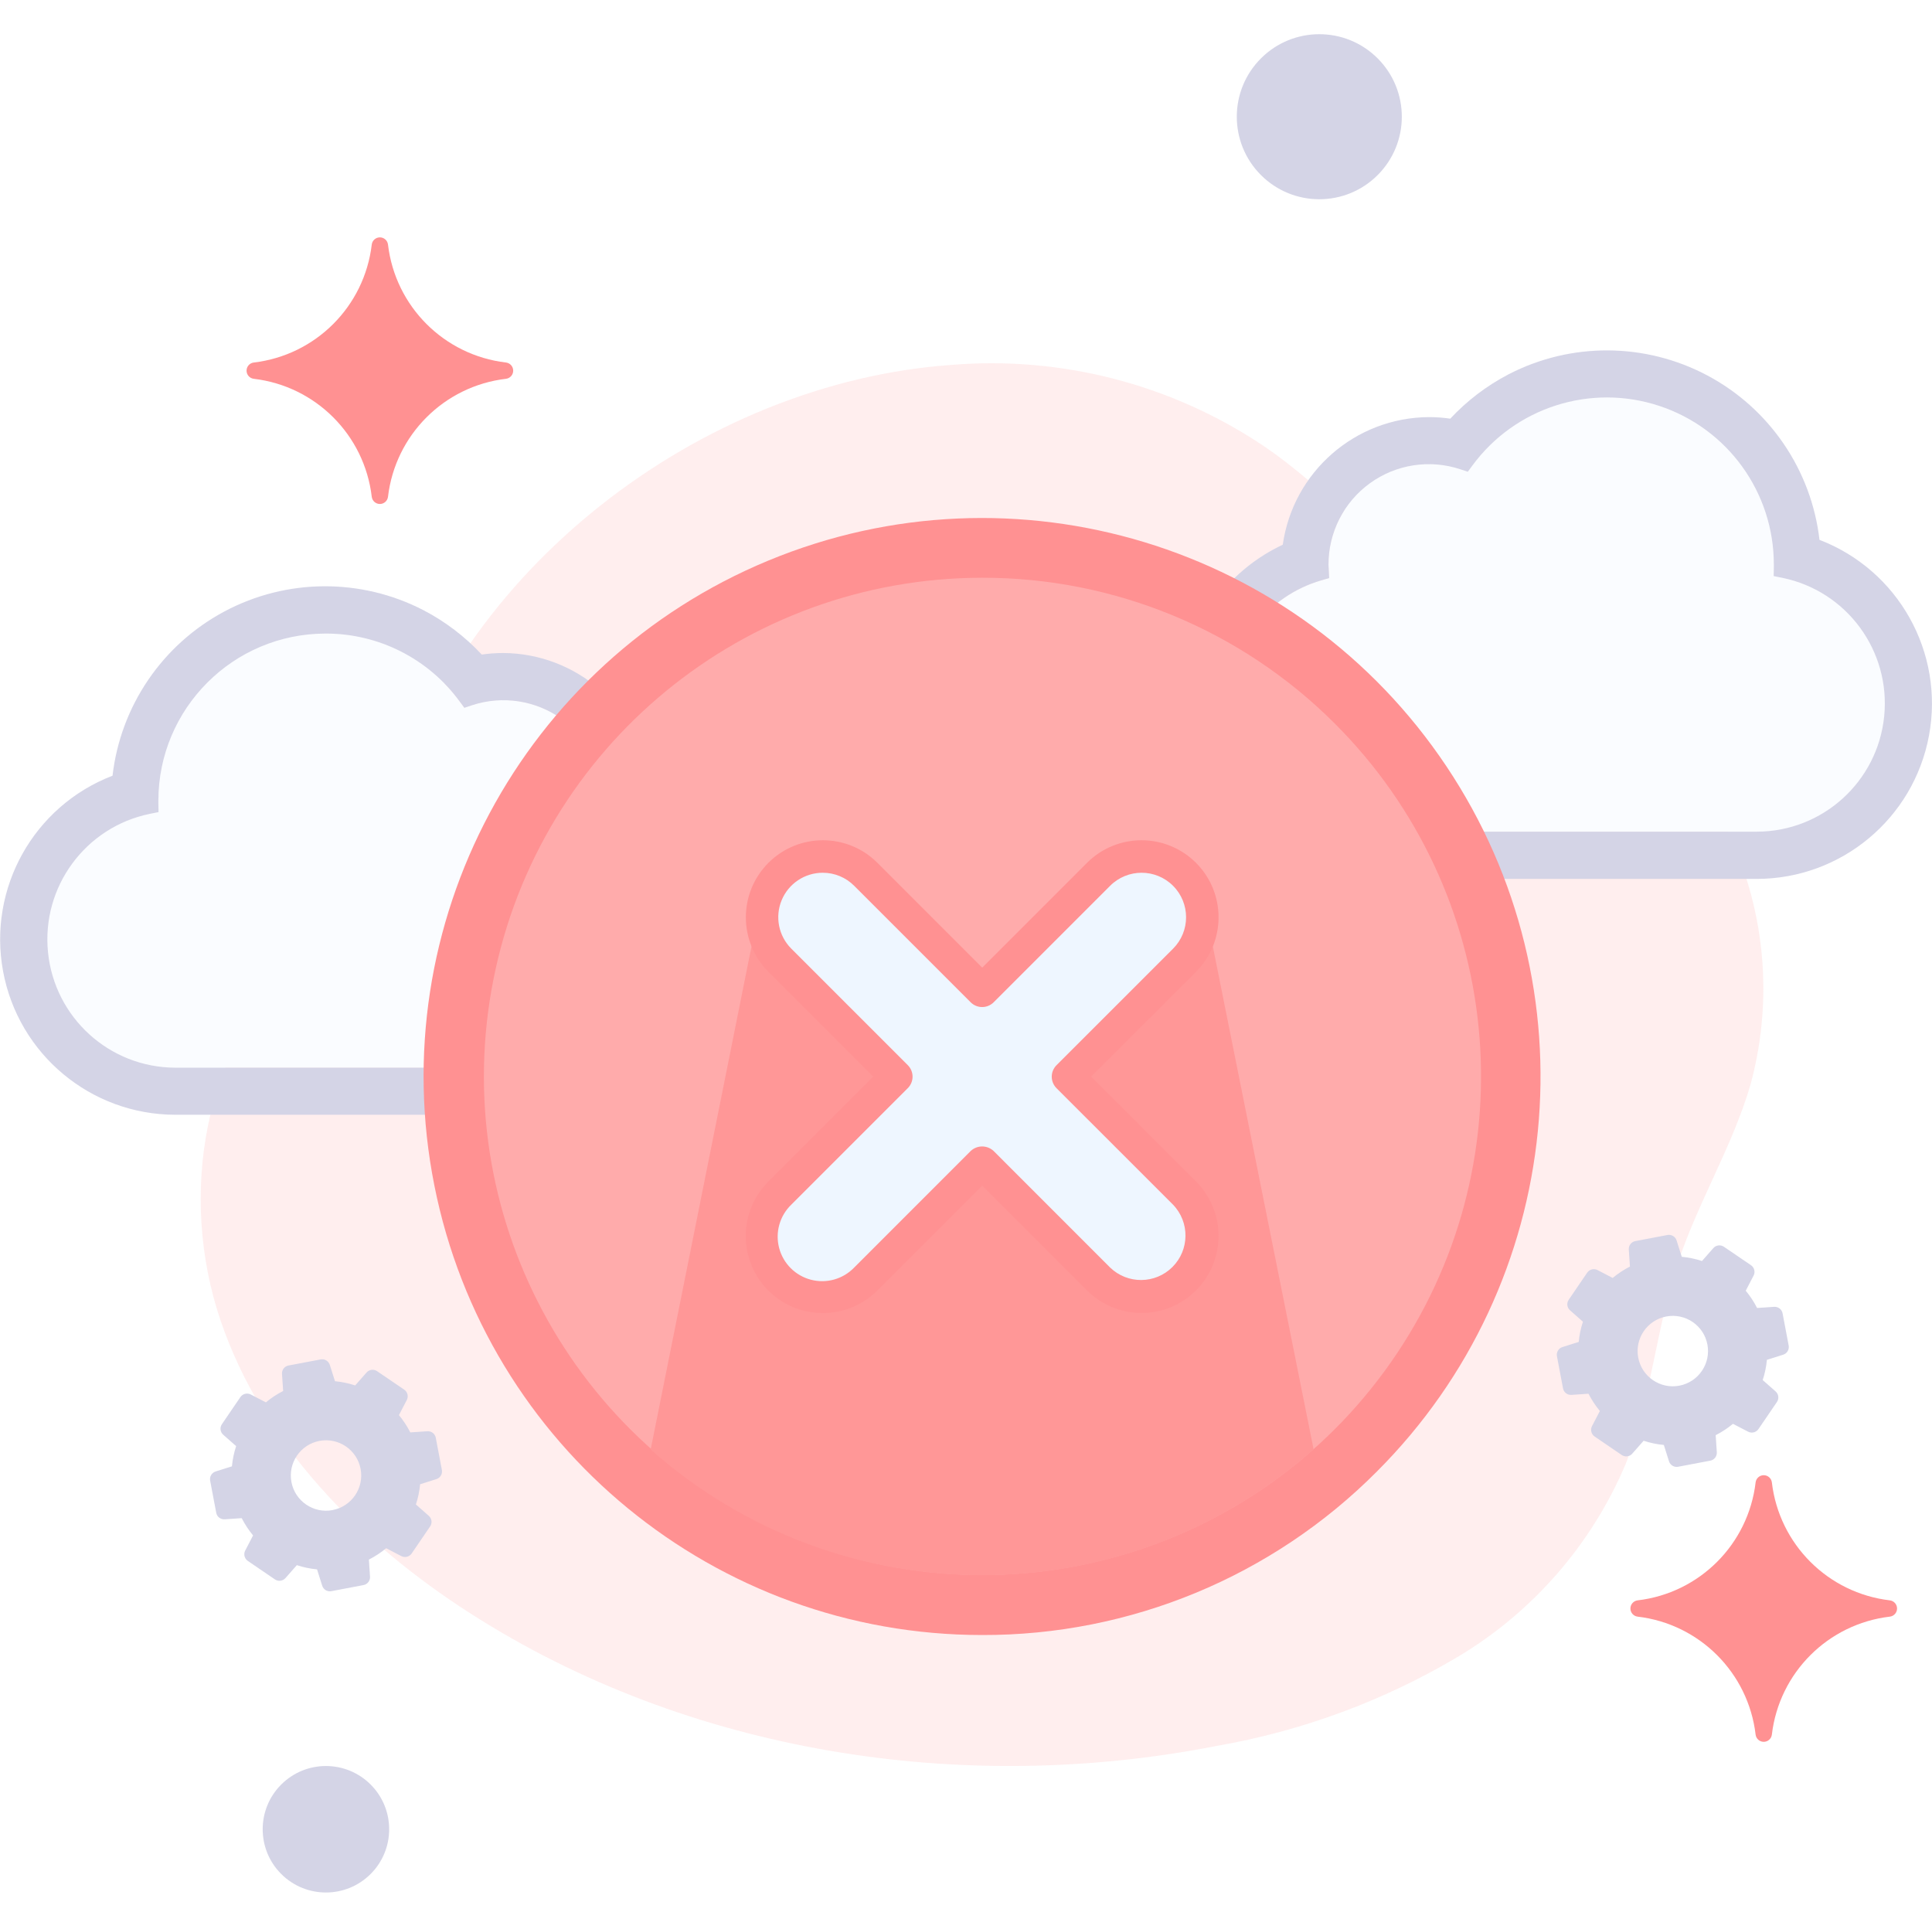
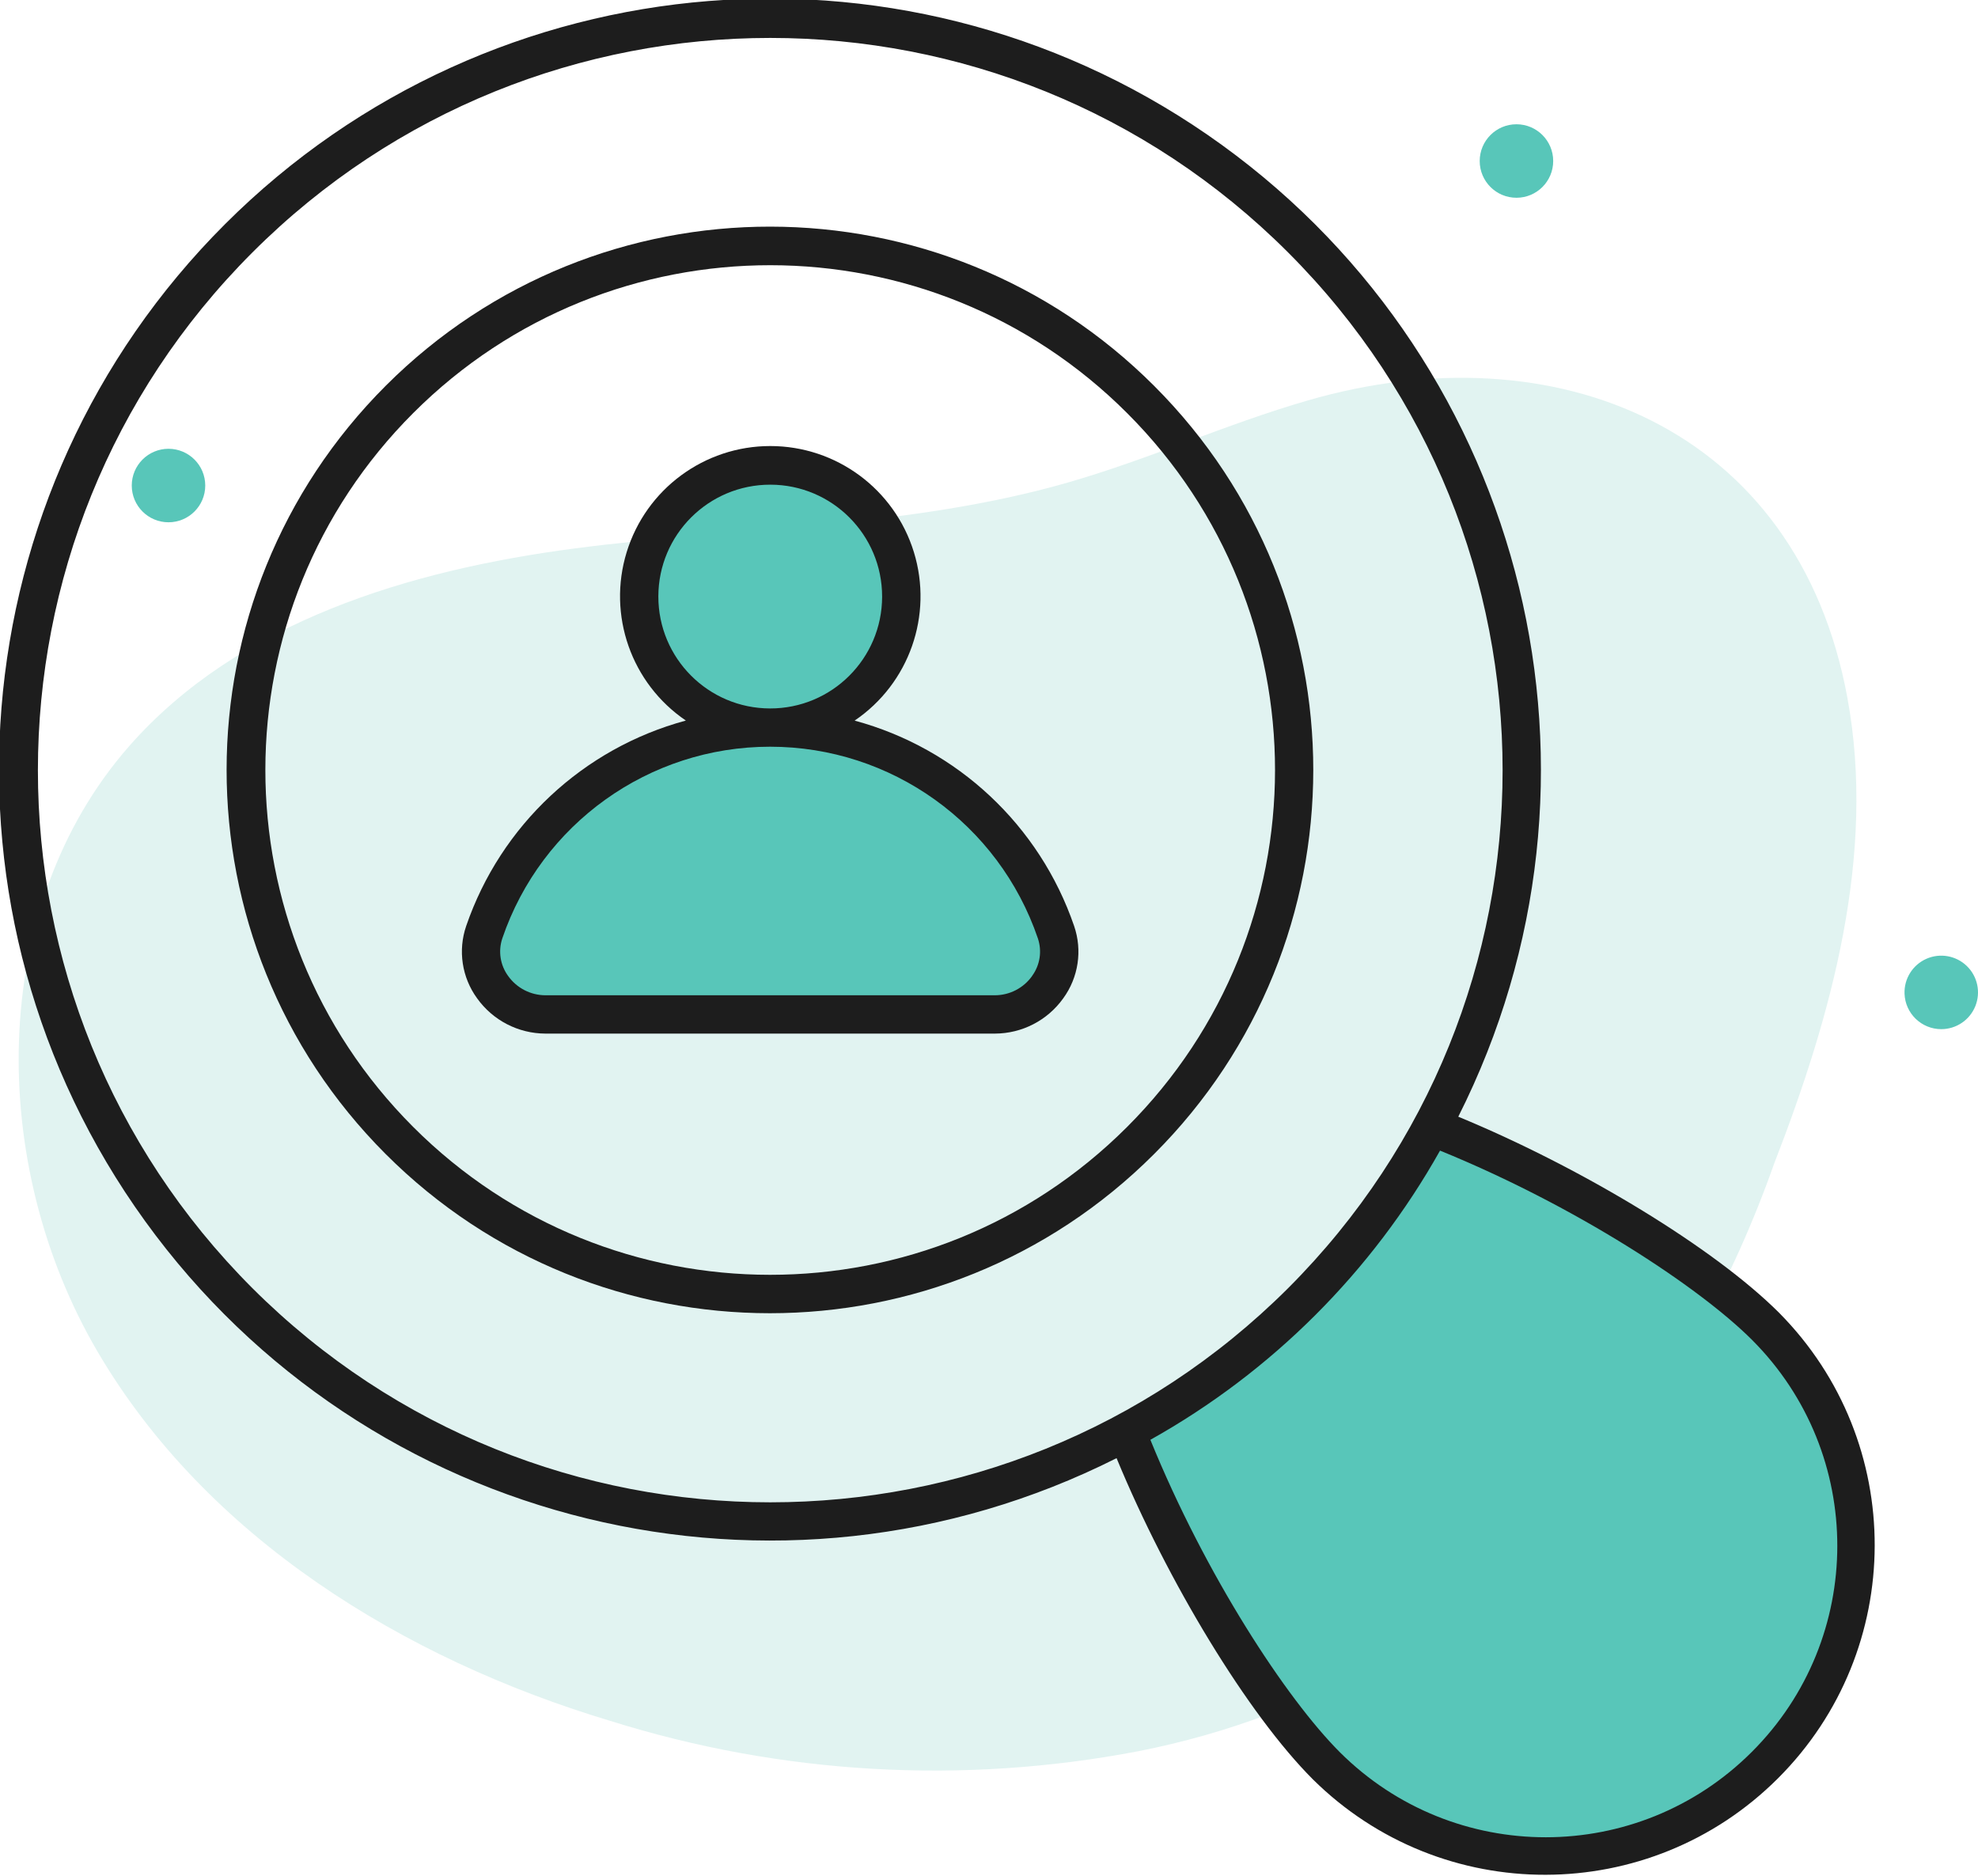
- <svg xmlns="http://www.w3.org/2000/svg" width="102" height="101.292" viewBox="0 0 102 101.292">
-   <g id="error" transform="translate(-6 -6.697)">
-     <path id="Path_106" data-name="Path 106" d="M97.576,100.845a25.792,25.792,0,0,1,16.322,4.186c3.566,2.377,6.336,5.8,9.9,8.182,2.823,1.893,6.075,3.089,8.839,5.067a19.31,19.31,0,0,1,7.1,20.59c-.953,3.24-2.758,6.169-3.823,9.374-1.159,3.486-1.422,7.242-2.774,10.659a21.718,21.718,0,0,1-8.835,10.139,37.514,37.514,0,0,1-12.758,4.712c-13.411,2.632-27.887.377-39.392-7-5.814-3.727-10.969-8.929-13.187-15.471s-.951-14.517,4.235-19.08a18.793,18.793,0,0,0,2.878-2.662,14,14,0,0,0,1.832-4.92c3.4-12.866,16.4-22.848,29.668-23.776Z" transform="translate(-41.327 -74.886)" fill="rgba(255,145,146,0.16)" />
-     <path id="Path_107" data-name="Path 107" d="M18.2,186.783a6.775,6.775,0,0,0,6.769,6.769H46.083a6.775,6.775,0,0,0,6.769-6.769,6.7,6.7,0,0,0-1.385-4.1,6.827,6.827,0,0,0-3.5-2.4l-.428-.124.022-.445.006-.11c0-.055.008-.108.008-.155a5.294,5.294,0,0,0-6.967-5.031l-.388.129-.243-.328a8.739,8.739,0,0,0-7.091-3.59,8.832,8.832,0,0,0-8.821,8.821c0,.012,0,.024,0,.037,0,.033,0,.065,0,.1l.008.467-.459.092a6.789,6.789,0,0,0-5.418,6.636Z" transform="translate(-9.711 -130.491)" fill="#fafcff" />
-     <path id="Path_108" data-name="Path 108" d="M43.732,171.454a9.407,9.407,0,0,0-3.454-2.776,7.837,7.837,0,0,0-7.719-6.736,7.991,7.991,0,0,0-1.124.082,11.439,11.439,0,0,0-3.082-2.344,11.3,11.3,0,0,0-16.412,8.739,9.259,9.259,0,0,0,3.317,17.9H36.372a9.269,9.269,0,0,0,9.258-9.258A9.159,9.159,0,0,0,43.732,171.454Zm-7.36,12.379H15.258a6.769,6.769,0,0,1-1.348-13.4l.459-.092-.008-.467c0-.033,0-.067,0-.1,0-.012,0-.024,0-.037a8.832,8.832,0,0,1,8.821-8.821,8.742,8.742,0,0,1,7.091,3.59l.243.328.388-.129a5.294,5.294,0,0,1,6.967,5.031c0,.047,0,.1-.008.155l-.006.11-.022.445.428.124a6.827,6.827,0,0,1,3.5,2.4,6.7,6.7,0,0,1,1.385,4.1A6.779,6.779,0,0,1,36.372,183.832Z" transform="translate(0 -120.772)" fill="#d4d4e6" />
-     <path id="Path_109" data-name="Path 109" d="M358.591,125.733a6.777,6.777,0,0,1-6.769,6.769H330.709a6.775,6.775,0,0,1-6.769-6.769,6.7,6.7,0,0,1,1.385-4.1,6.827,6.827,0,0,1,3.5-2.4l.428-.124-.022-.445-.006-.11c0-.055-.008-.108-.008-.155a5.294,5.294,0,0,1,6.967-5.031l.388.129.243-.328a8.739,8.739,0,0,1,7.091-3.59,8.832,8.832,0,0,1,8.821,8.821c0,.012,0,.024,0,.037,0,.033,0,.065,0,.1l-.008.467.459.092a6.792,6.792,0,0,1,5.418,6.636Z" transform="translate(-253.08 -81.895)" fill="#fafcff" />
-     <path id="Path_110" data-name="Path 110" d="M111.622,116.022a9.269,9.269,0,0,0,9.258,9.258h21.114a9.258,9.258,0,0,0,3.317-17.9A11.3,11.3,0,0,0,128.9,98.639a11.439,11.439,0,0,0-3.082,2.344,7.7,7.7,0,0,0-1.124-.082,7.837,7.837,0,0,0-7.719,6.736,9.387,9.387,0,0,0-3.454,2.776,9.158,9.158,0,0,0-1.9,5.608Zm2.489,0a6.7,6.7,0,0,1,1.385-4.1,6.827,6.827,0,0,1,3.5-2.4l.428-.124-.022-.445-.006-.11c0-.055-.008-.108-.008-.155a5.294,5.294,0,0,1,6.967-5.031l.388.129.243-.328A8.813,8.813,0,0,1,142.9,108.69c0,.012,0,.024,0,.037,0,.033,0,.065,0,.1l-.008.467.459.092a6.769,6.769,0,0,1-1.348,13.4H120.881a6.773,6.773,0,0,1-6.771-6.767ZM72.58,156.481l-.322-1.7a.424.424,0,0,0-.445-.343l-.9.061a4.981,4.981,0,0,0-.6-.912l.416-.8a.426.426,0,0,0-.137-.545l-1.432-.975a.423.423,0,0,0-.557.071l-.6.681a4.89,4.89,0,0,0-1.067-.222l-.273-.863a.424.424,0,0,0-.481-.288l-1.7.322a.424.424,0,0,0-.343.445l.061.9a4.982,4.982,0,0,0-.912.6l-.8-.416a.426.426,0,0,0-.545.137l-.977,1.432a.423.423,0,0,0,.071.557l.681.6a4.891,4.891,0,0,0-.222,1.067l-.863.273a.424.424,0,0,0-.288.481l.322,1.7a.424.424,0,0,0,.445.343l.9-.061a4.982,4.982,0,0,0,.6.912l-.416.8a.426.426,0,0,0,.137.545l1.432.977a.423.423,0,0,0,.557-.071l.6-.681a4.891,4.891,0,0,0,1.067.222l.273.863a.422.422,0,0,0,.481.288l1.7-.322a.424.424,0,0,0,.343-.445l-.059-.9a4.981,4.981,0,0,0,.912-.6l.8.416a.426.426,0,0,0,.545-.137l.977-1.432a.423.423,0,0,0-.071-.557l-.681-.6a4.891,4.891,0,0,0,.222-1.067l.863-.273A.425.425,0,0,0,72.58,156.481Zm-5.771,2.12a1.859,1.859,0,1,1,1.481-2.173A1.861,1.861,0,0,1,66.809,158.6Zm76.875-8.688-.322-1.7a.424.424,0,0,0-.445-.343l-.9.061a4.982,4.982,0,0,0-.6-.912l.416-.8a.426.426,0,0,0-.137-.545l-1.432-.975a.423.423,0,0,0-.557.071l-.6.681a4.889,4.889,0,0,0-1.067-.222l-.273-.863a.424.424,0,0,0-.481-.288l-1.7.322a.424.424,0,0,0-.343.445l.061.9a4.981,4.981,0,0,0-.912.6l-.8-.416a.426.426,0,0,0-.545.137l-.977,1.432a.423.423,0,0,0,.071.557l.681.6a4.889,4.889,0,0,0-.222,1.067l-.863.273a.424.424,0,0,0-.288.481l.322,1.7a.424.424,0,0,0,.445.343l.9-.061a4.982,4.982,0,0,0,.6.912l-.416.8a.426.426,0,0,0,.137.545l1.432.977a.423.423,0,0,0,.557-.071l.6-.681a4.89,4.89,0,0,0,1.067.222l.273.863a.422.422,0,0,0,.481.288l1.7-.322a.424.424,0,0,0,.343-.445l-.059-.9a4.983,4.983,0,0,0,.912-.6l.8.416a.426.426,0,0,0,.545-.137l.977-1.432a.423.423,0,0,0-.071-.557l-.681-.6a4.89,4.89,0,0,0,.222-1.067l.863-.273A.426.426,0,0,0,143.684,149.912Zm-5.771,2.12a1.859,1.859,0,1,1,1.481-2.173A1.861,1.861,0,0,1,137.913,152.032Z" transform="translate(-43.251 -72.184)" fill="#d4d4e6" />
-     <circle id="Ellipse_24" data-name="Ellipse 24" cx="3.339" cy="3.339" r="3.339" transform="matrix(0.707, -0.707, 0.707, 0.707, 18.486, 103.266)" fill="#d4d4e6" />
-     <circle id="Ellipse_25" data-name="Ellipse 25" cx="4.357" cy="4.357" r="4.357" transform="matrix(0.707, -0.707, 0.707, 0.707, 69.492, 12.859)" fill="#d4d4e6" />
-     <path id="Path_111" data-name="Path 111" d="M83.507,74.726a7.108,7.108,0,0,1-6.232-6.23.432.432,0,0,0-.857,0,7.108,7.108,0,0,1-6.232,6.23.433.433,0,0,0,0,.859,7.11,7.11,0,0,1,6.232,6.232.432.432,0,0,0,.857,0,7.112,7.112,0,0,1,6.232-6.232A.433.433,0,0,0,83.507,74.726Z" transform="translate(-50.791 -48.891)" fill="#ff9192" />
-     <path id="Path_112" data-name="Path 112" d="M441.647,395.056a7.108,7.108,0,0,1-6.232-6.23.432.432,0,0,0-.857,0,7.108,7.108,0,0,1-6.232,6.23.433.433,0,0,0,0,.859,7.11,7.11,0,0,1,6.232,6.232.432.432,0,0,0,.857,0,7.112,7.112,0,0,1,6.232-6.232A.433.433,0,0,0,441.647,395.056Z" transform="translate(-335.87 -303.874)" fill="#ff9192" />
-     <path id="Path_113" data-name="Path 113" d="M145.158,199.772a29.483,29.483,0,1,1,20.849-8.635A29.289,29.289,0,0,1,145.158,199.772Z" transform="translate(-87.311 -106.76)" fill="#ff9192" />
-     <path id="Path_114" data-name="Path 114" d="M157.408,156.21a26.321,26.321,0,1,0,18.627,7.7A26.262,26.262,0,0,0,157.408,156.21Z" transform="translate(-99.562 -119.013)" fill="#ffabab" />
-     <path id="Path_115" data-name="Path 115" d="M174.39,260.921a26.379,26.379,0,0,0,35-.01l-6.206-30.971-11.293,9.525L180.6,229.94Z" transform="translate(-134.038 -177.702)" fill="#ff9797" />
-     <path id="Path_116" data-name="Path 116" d="M203.058,249.087a4.066,4.066,0,0,1-2.876-6.942l5.541-5.541-5.541-5.541a4.068,4.068,0,0,1,5.753-5.753l5.541,5.541,5.541-5.541a4.068,4.068,0,0,1,5.753,5.753l-5.543,5.541,5.543,5.541a4.068,4.068,0,0,1-5.753,5.753l-5.541-5.541-5.541,5.541A4.056,4.056,0,0,1,203.058,249.087Z" transform="translate(-153.62 -173.071)" fill="#ff9192" />
-     <path id="Path_117" data-name="Path 117" d="M209.768,232.55a2.347,2.347,0,0,0-1.661,4.007l6.149,6.149a.857.857,0,0,1,0,1.216l-6.149,6.149a2.348,2.348,0,1,0,3.319,3.321l6.149-6.151a.885.885,0,0,1,1.216,0l6.149,6.151a2.348,2.348,0,0,0,3.321-3.319l-6.151-6.149a.857.857,0,0,1,0-1.216l6.151-6.149a2.348,2.348,0,0,0-3.321-3.321l-6.149,6.149a.858.858,0,0,1-1.216,0l-6.149-6.149A2.334,2.334,0,0,0,209.768,232.55Z" transform="translate(-160.33 -179.779)" fill="#eef6ff" />
+ <svg xmlns="http://www.w3.org/2000/svg" width="85" height="80.593" viewBox="0 0 85 80.593">
+   <g id="user_not_found" data-name="user not found" transform="translate(-2.5 -3.77)">
+     <path id="Path_127" data-name="Path 127" d="M58.368,14.1c-3.5,1.011-6.836,2.531-10.339,3.535-6.859,1.965-14.112,1.9-21.186,2.829S12.416,23.6,7.709,28.959c-6.113,6.972-6.049,18-1.367,26S19.5,68.177,28.38,70.842a46.532,46.532,0,0,0,22.721,1.3A35.013,35.013,0,0,0,70.665,60.878a48.379,48.379,0,0,0,7.74-13.994c2.474-6.372,4.377-13.269,3.145-19.991C79.418,15.248,68.988,11.026,58.368,14.1Z" transform="translate(0.34 6.875)" fill="#e1f3f1" />
+     <circle id="Ellipse_26" data-name="Ellipse 26" cx="1.579" cy="1.579" r="1.579" transform="translate(8.162 23.055)" fill="#58c6b9" />
+     <path id="Path_128" data-name="Path 128" d="M49.68,29.076A1.579,1.579,0,1,1,51.259,30.6a1.579,1.579,0,0,1-1.579-1.525" transform="translate(34.663 17.394)" fill="#58c6b9" />
+     <circle id="Ellipse_27" data-name="Ellipse 27" cx="1.579" cy="1.579" r="1.579" transform="translate(66.087 9.11)" fill="#58c6b9" />
+     <path id="Path_129" data-name="Path 129" d="M69.623,52.24A13.351,13.351,0,0,1,50.742,71.12c-2.666-2.666-6.339-8.556-8.6-14.355A31.96,31.96,0,0,0,55.268,43.639c5.8,2.264,11.687,5.934,14.355,8.6ZM36.5,38.831A2.722,2.722,0,0,0,39.127,35.3a12.979,12.979,0,0,0-24.571,0,2.723,2.723,0,0,0,2.627,3.531H36.5ZM32.47,20.87a5.631,5.631,0,1,1-5.629-5.491A5.634,5.634,0,0,1,32.47,20.87Z" transform="translate(8.755 8.529)" fill="#58c6b9" />
+     <path id="Path_130" data-name="Path 130" d="M47.972,16.233a23.346,23.346,0,1,0-.014,33,23.333,23.333,0,0,0,.014-33ZM46.795,48.072A21.692,21.692,0,1,1,46.808,17.4,21.682,21.682,0,0,1,46.795,48.072Z" transform="translate(4.135 4.129)" fill="#1d1d1d" />
+     <path id="Path_131" data-name="Path 131" d="M78.959,60.188c-2.774-2.776-8.464-6.233-13.793-8.432A33.129,33.129,0,1,0,50.482,66.429c2.2,5.331,5.657,11.022,8.434,13.8A14.172,14.172,0,0,0,78.959,60.188ZM13.347,59.125a31.471,31.471,0,1,1,44.506,0A31.509,31.509,0,0,1,13.347,59.125ZM77.779,79.053a12.531,12.531,0,0,1-17.7.014c-2.3-2.3-5.77-7.593-8.144-13.427A32.424,32.424,0,0,0,64.382,53.213c5.827,2.375,11.116,5.842,13.413,8.139A12.514,12.514,0,0,1,77.779,79.053Z" transform="translate(0 0)" fill="#1d1d1d" />
+     <path id="Path_132" data-name="Path 132" d="M30.822,26.548a6.456,6.456,0,1,0-7.256,0,13.786,13.786,0,0,0-9.439,8.826,3.4,3.4,0,0,0,.468,3.109A3.62,3.62,0,0,0,17.531,40H36.848a3.618,3.618,0,0,0,2.933-1.513,3.4,3.4,0,0,0,.47-3.11,13.768,13.768,0,0,0-9.43-8.826Zm-8.438-5.334a4.808,4.808,0,1,1,4.8,4.814,4.808,4.808,0,0,1-4.8-4.814Zm16.06,16.313a1.969,1.969,0,0,1-1.6.826H17.531a1.974,1.974,0,0,1-1.6-.826,1.78,1.78,0,0,1-.252-1.62,12.157,12.157,0,0,1,23.014,0,1.769,1.769,0,0,1-.252,1.62Z" transform="translate(8.407 8.185)" fill="#1d1d1d" />
  </g>
</svg>
